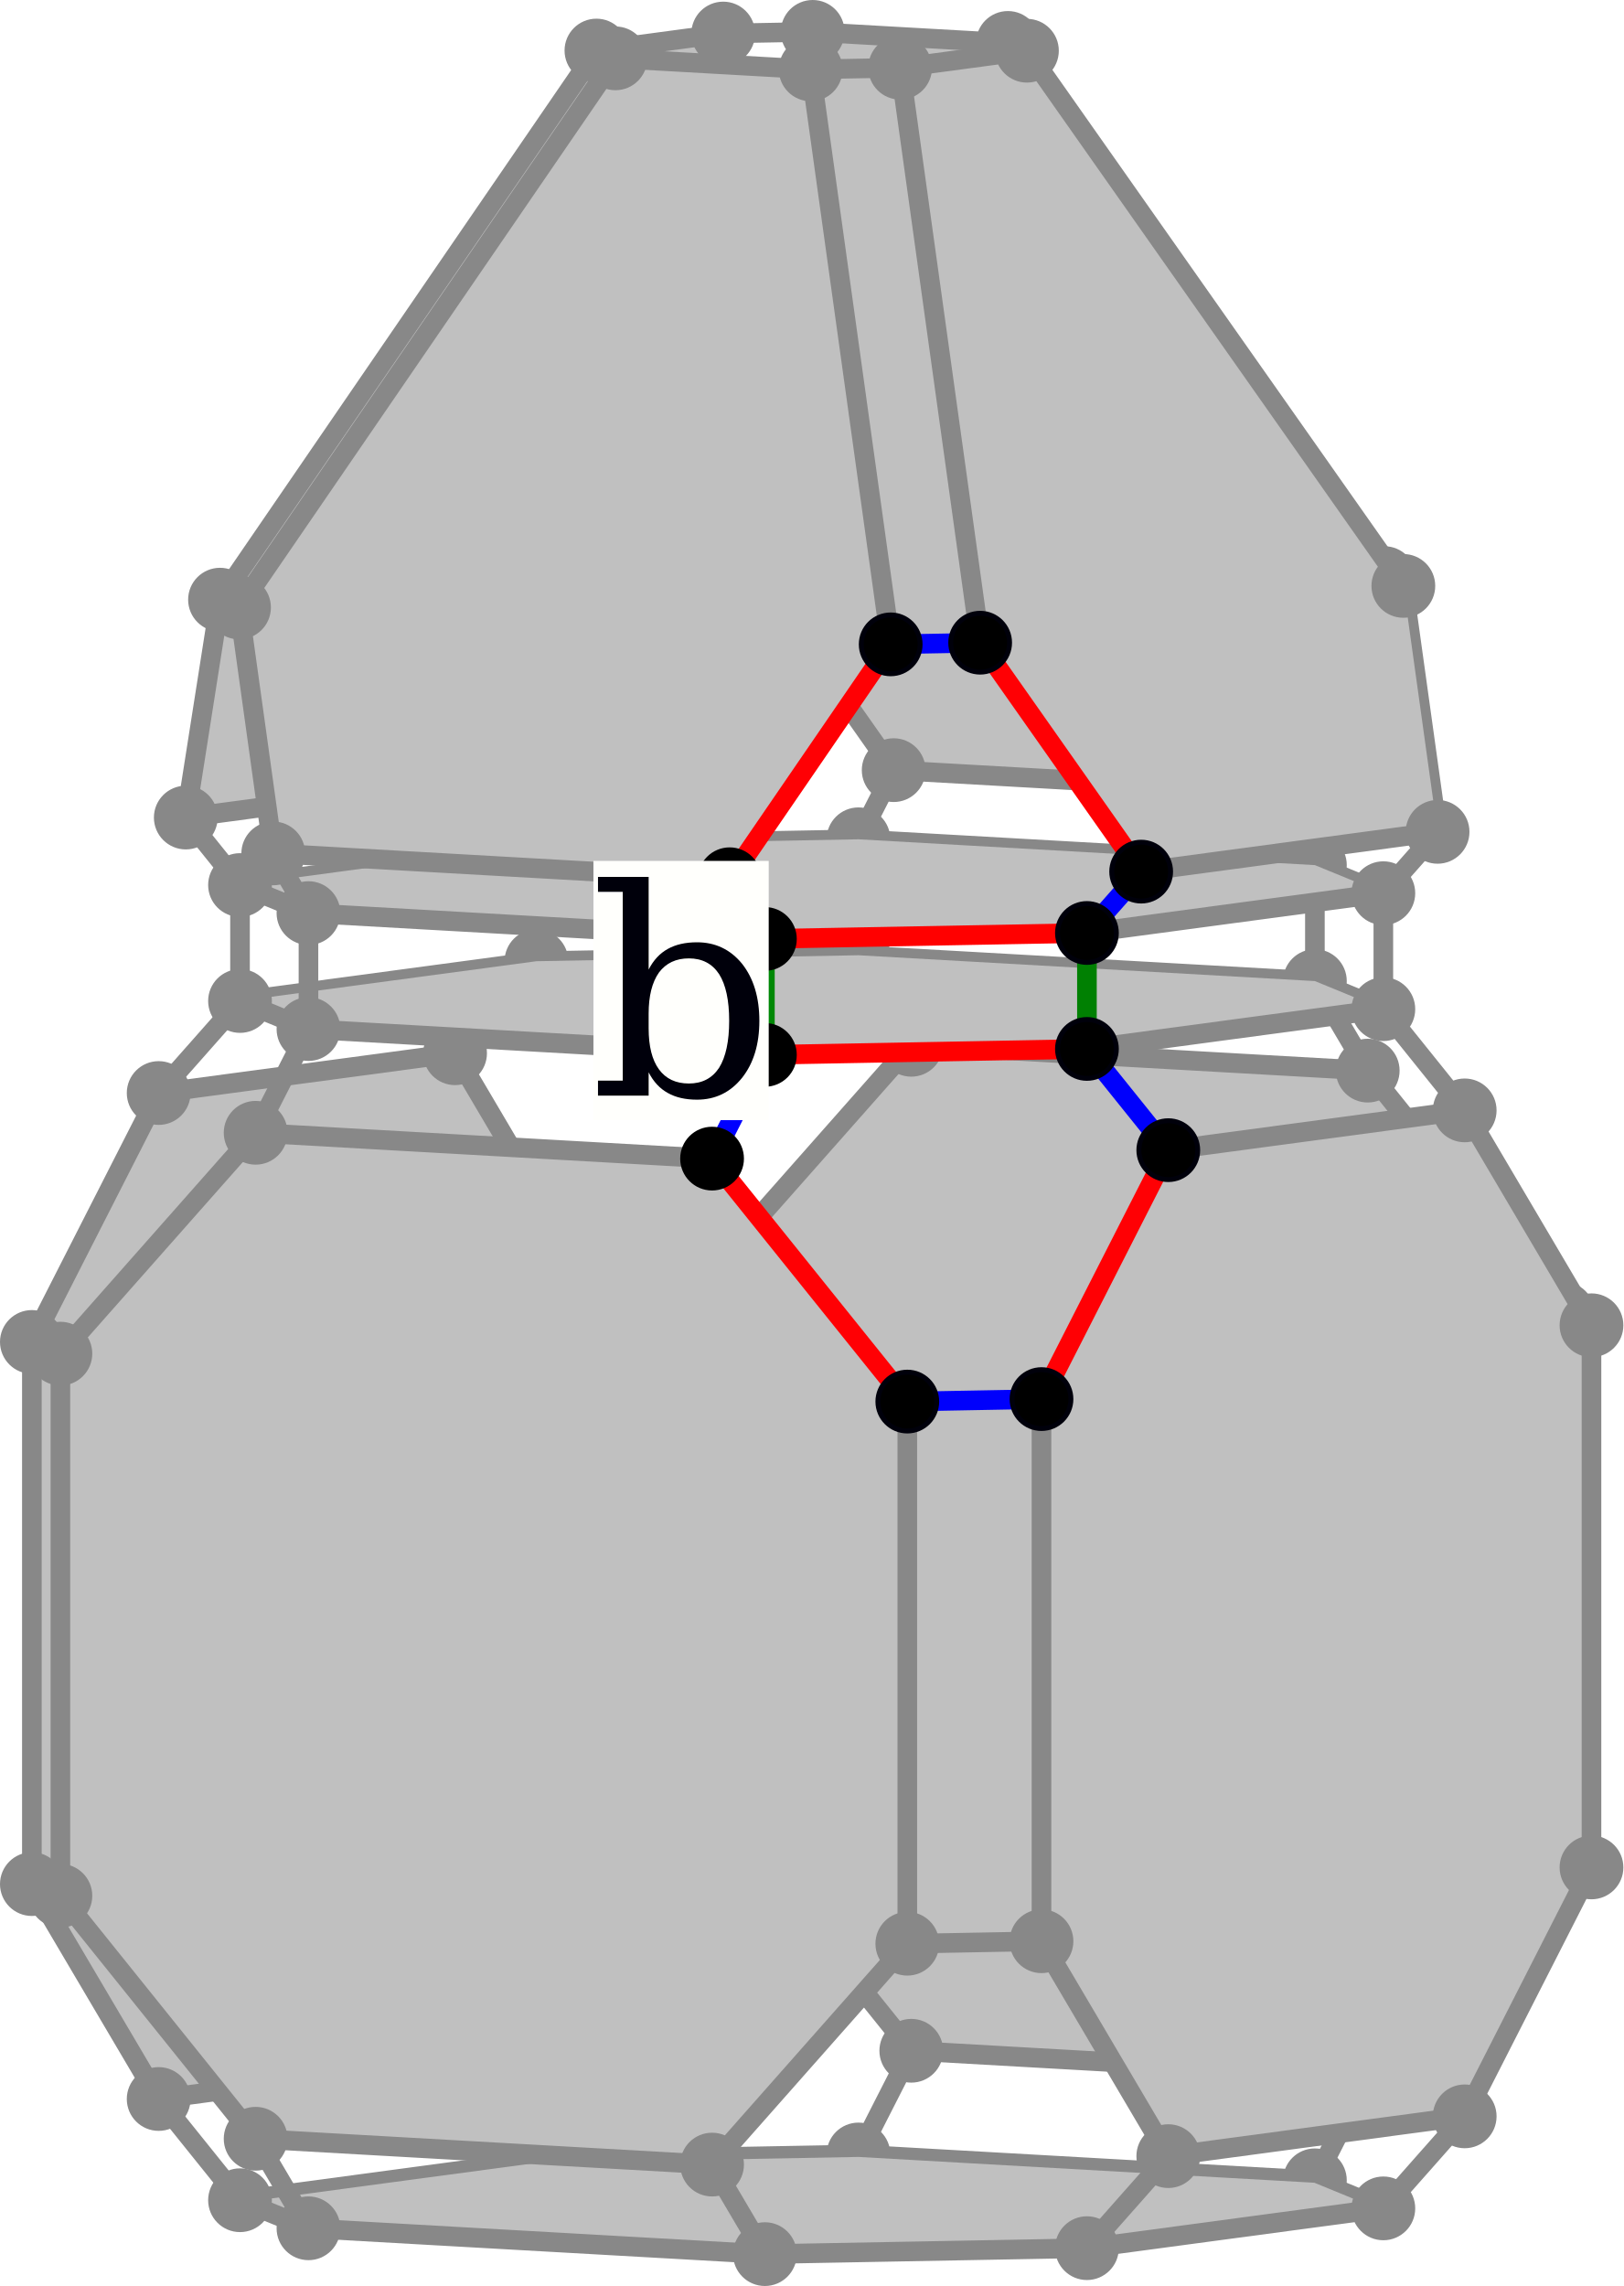
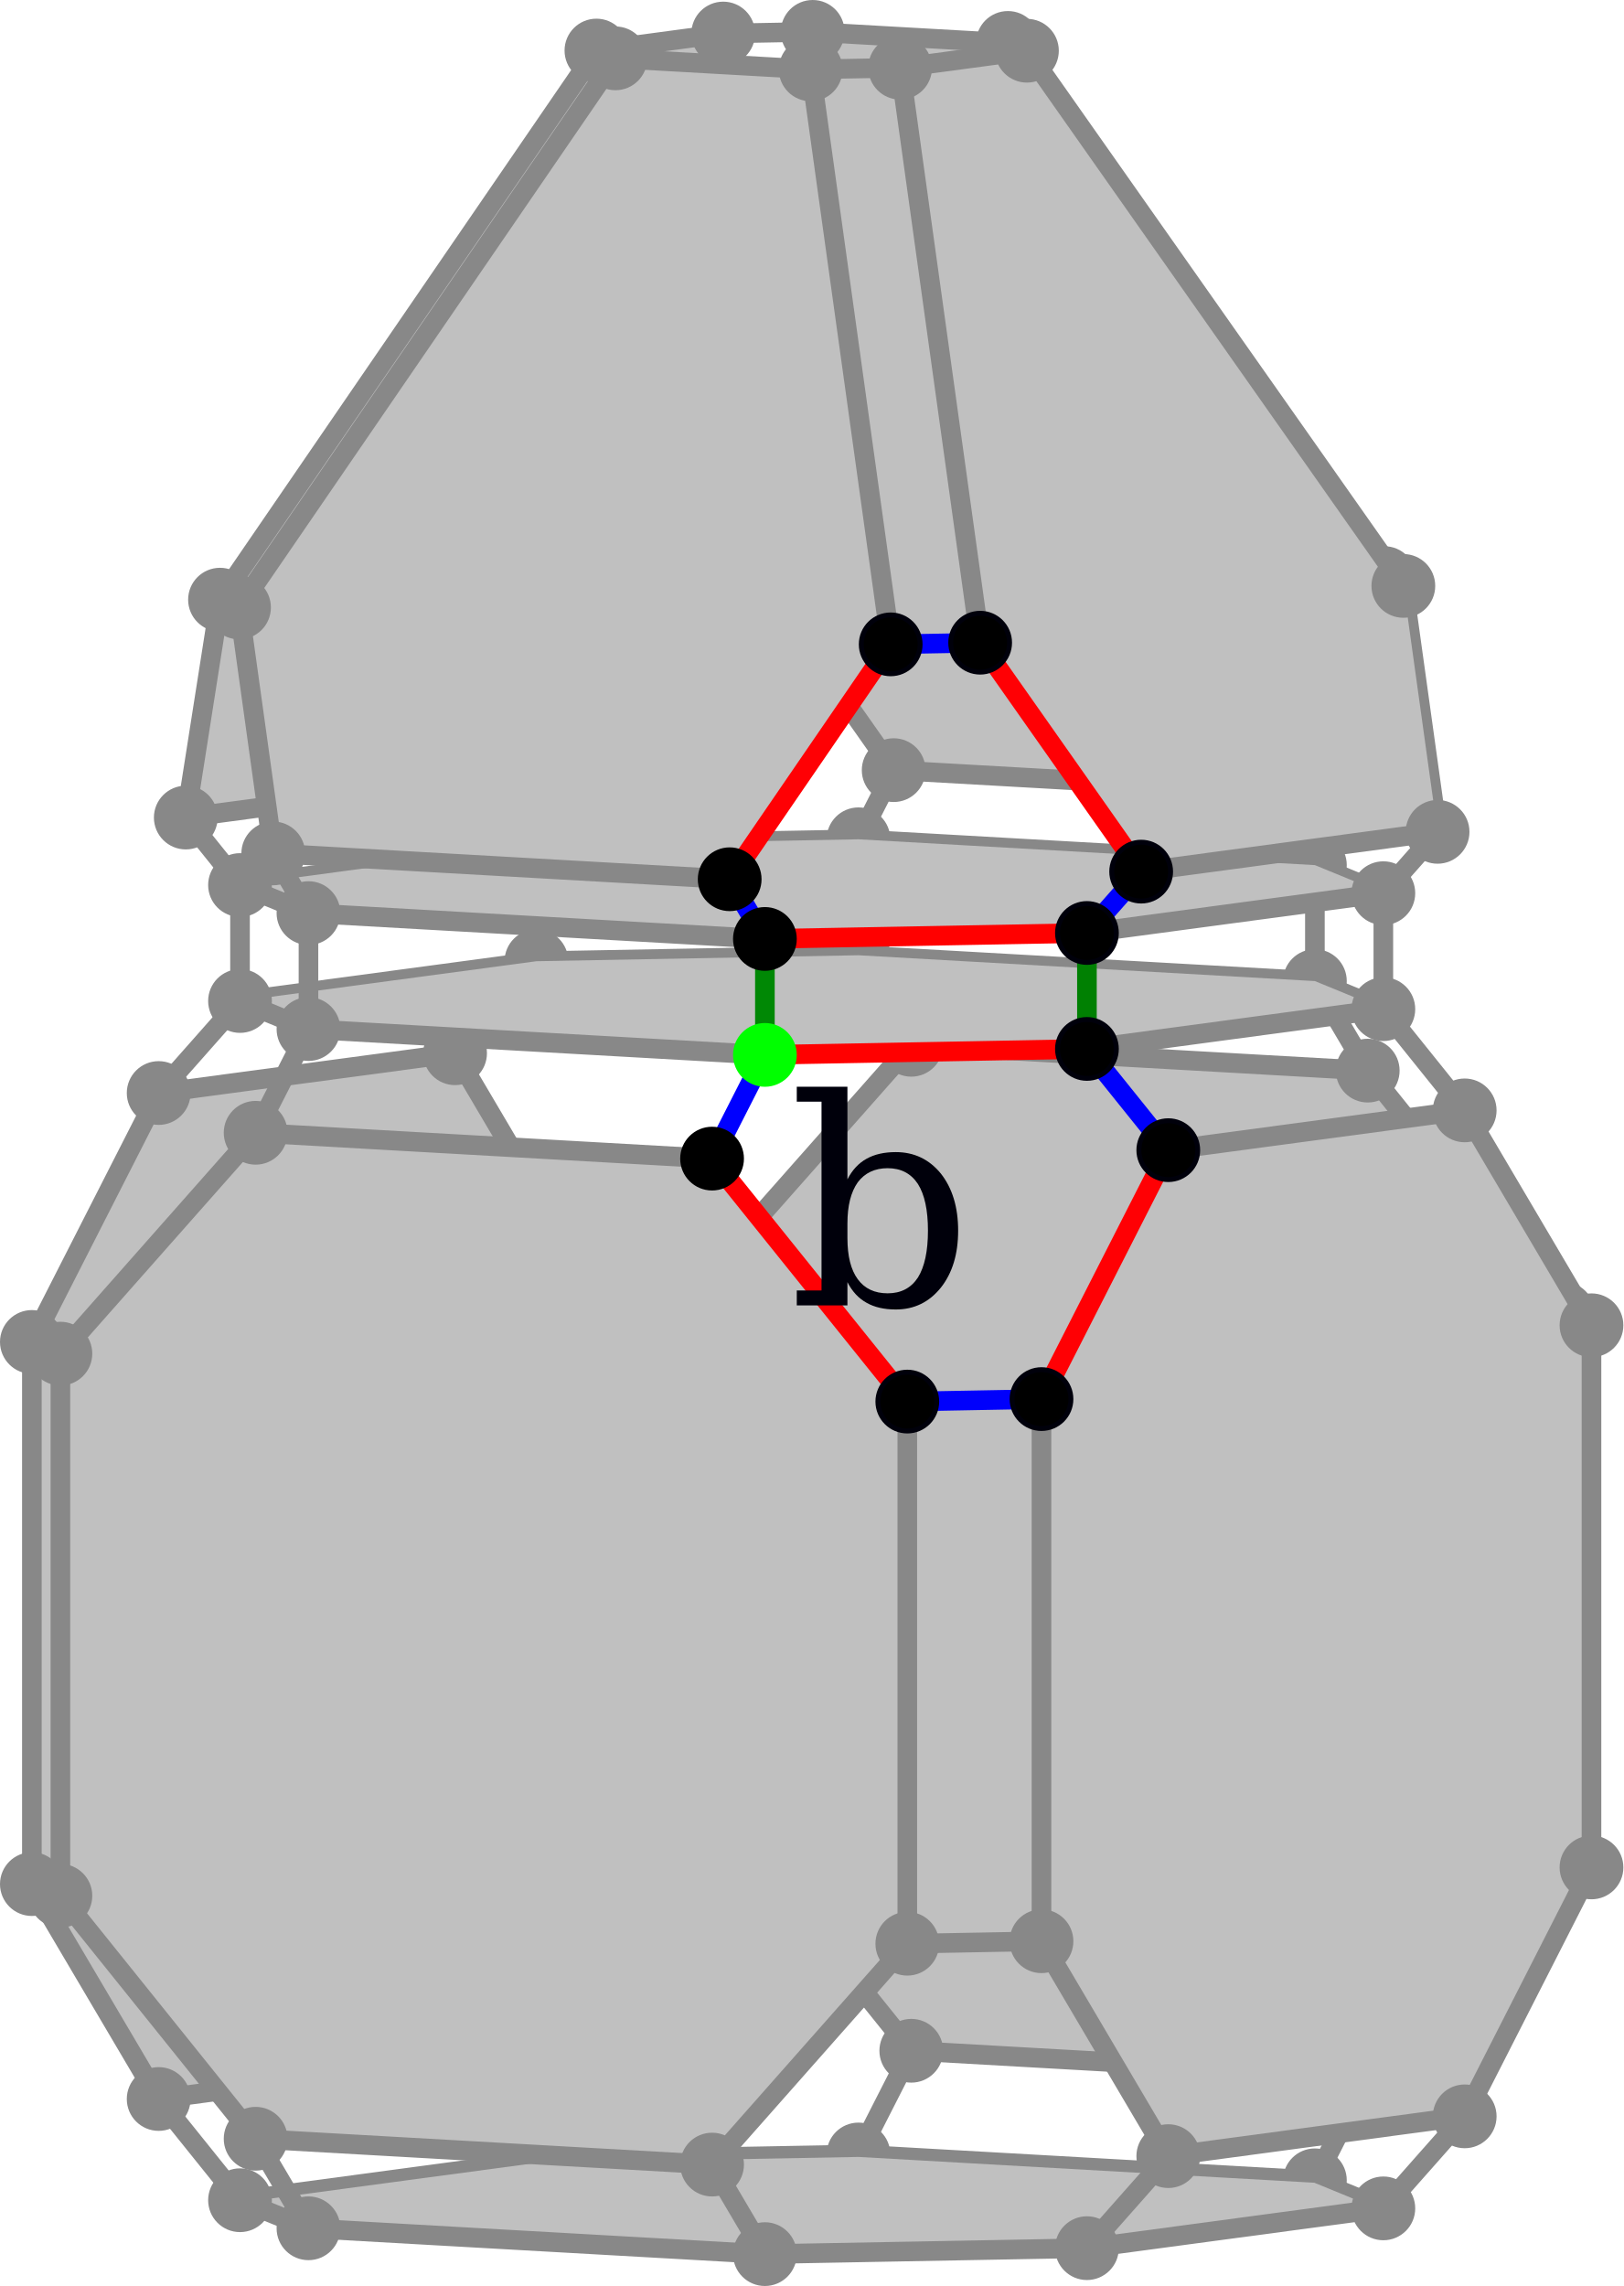
<svg xmlns="http://www.w3.org/2000/svg" width="331.037" height="466.17" version="1.1" id="svg8911">
  <defs id="defs8915" />
  <style id="style">
		.arc0 {
			fill:none;
			fill-rule:evenodd;
			stroke:black;
			stroke-width:4;
			stroke-linecap:round;
			stroke-linejoin:round;
			stroke-opacity:1;
		}
		.arc1 {
			fill:none;
			fill-rule:evenodd;
			stroke:red;
			stroke-width:4;
			stroke-linecap:round;
			stroke-linejoin:round;
			stroke-opacity:1;
		}
		.arc2 {
			fill:none;
			fill-rule:evenodd;
			stroke:blue;
			stroke-width:4;
			stroke-linecap:round;
			stroke-linejoin:round;
			stroke-opacity:1;
		}
		.arc3 {
			fill:none;
			fill-rule:evenodd;
			stroke:green;
			stroke-width:4;
			stroke-linecap:round;
			stroke-linejoin:round;
			stroke-opacity:1;
		}
		.topological-dart {
			fill:#000000;
			stroke:#000000;
			stroke-width:0;
			stroke-linecap:round;
			stroke-linejoin:round;
			stroke-dasharray:none;
			paint-order:markers fill stroke;
		}
	</style>
  <polygon points="678.813,278.647 771.888,283.915 811.702,333.461 811.702,444.018 771.888,489.057 678.813,483.789 638.999,434.243 638.999,323.686 " id="face_7_6_5_4_3_2_1_0" style="fill:#c0c0c0;stroke:none" opacity="1" transform="translate(-492.9815,-65.58991)" />
  <line class="arc1" id="link0_@1_1" x1="146.017" y1="368.653" x2="185.831" y2="418.199" style="stroke:#888888;stroke-opacity:1" />
  <line class="arc2" id="link0_@2_28" x1="146.017" y1="368.653" x2="118.655" y2="369.16" style="stroke:#888888;stroke-opacity:1" />
  <line class="arc0" id="link0_@0_7" x1="146.017" y1="368.653" x2="146.017" y2="258.096" style="stroke:#888888;stroke-opacity:1" />
  <circle id="dart0" cx="146.017" cy="368.653" r="6" stroke="#000000" fill="#000000" style="stroke:#888888;stroke-opacity:1" />
  <polygon points="585.781,280.371 525.337,288.483 499.481,339.245 499.481,449.802 525.337,493.624 585.781,485.512 611.636,434.75 611.636,324.193 " id="face_23_24_25_26_31_30_29_28" style="fill:#c0c0c0;stroke:none" opacity="1" transform="translate(-492.9815,-65.58991)" />
  <line class="arc1" id="link28_@1_29" x1="118.655" y1="369.16" x2="92.799" y2="419.922" style="stroke:#888888;stroke-opacity:1" />
  <line class="arc0" id="link28_@0_23" x1="118.655" y1="369.16" x2="118.655" y2="258.603" style="stroke:#888888;stroke-opacity:1" />
  <circle id="dart28" cx="118.655" cy="369.16" r="6" stroke="#000000" fill="#000000" style="stroke:#888888;stroke-opacity:1" />
  <line class="arc1" id="link7_@1_6" x1="146.017" y1="258.096" x2="185.831" y2="213.057" style="stroke:#888888;stroke-opacity:1" />
  <line class="arc2" id="link7_@2_23" x1="146.017" y1="258.096" x2="118.655" y2="258.603" style="stroke:#888888;stroke-opacity:1" />
  <circle id="dart7" cx="146.017" cy="258.096" r="6" stroke="#000000" fill="#000000" style="stroke:#888888;stroke-opacity:1" />
  <line class="arc1" id="link23_@1_24" x1="118.655" y1="258.603" x2="92.799" y2="214.781" style="stroke:#888888;stroke-opacity:1" />
  <circle id="dart23" cx="118.655" cy="258.603" r="6" stroke="#000000" fill="#000000" style="stroke:#888888;stroke-opacity:1" />
  <line class="arc2" id="link1_@2_33" x1="185.831" y1="418.199" x2="175.058" y2="439.35" style="stroke:#888888;stroke-opacity:1" />
  <line class="arc0" id="link1_@0_2" x1="185.831" y1="418.199" x2="278.907" y2="423.467" style="stroke:#888888;stroke-opacity:1" />
  <circle id="dart1" cx="185.831" cy="418.199" r="6" stroke="#000000" fill="#000000" style="stroke:#888888;stroke-opacity:1;fill:#888888;fill-opacity:1" />
  <line class="arc1" id="link33_@1_34" x1="175.058" y1="439.35" x2="109.389" y2="440.566" style="stroke:#888888;stroke-opacity:1" />
  <line class="arc0" id="link33_@0_38" x1="175.058" y1="439.35" x2="268.134" y2="444.618" style="stroke:#888888;stroke-opacity:1" />
  <circle id="dart33" cx="175.058" cy="439.35" r="6" stroke="#000000" fill="#000000" style="stroke:#888888;stroke-opacity:1;fill:#888888;fill-opacity:1" />
  <line class="arc2" id="link6_@2_18" x1="185.831" y1="213.057" x2="175.058" y2="194.798" style="stroke:#888888;stroke-opacity:1" />
  <line class="arc0" id="link6_@0_5" x1="185.831" y1="213.057" x2="278.907" y2="218.325" style="stroke:#888888;stroke-opacity:1" />
  <circle id="dart6" cx="185.831" cy="213.057" r="6" stroke="#000000" fill="#000000" style="stroke:#888888;stroke-opacity:1;fill:#888888;fill-opacity:1" />
  <line class="arc2" id="link29_@2_34" x1="92.799" y1="419.922" x2="109.389" y2="440.566" style="stroke:#888888;stroke-opacity:1" />
  <line class="arc0" id="link29_@0_30" x1="92.799" y1="419.922" x2="32.356" y2="428.035" style="stroke:#888888;stroke-opacity:1" />
  <circle id="dart29" cx="92.799" cy="419.922" r="6" stroke="#000000" fill="#000000" style="stroke:#888888;stroke-opacity:1" />
  <line class="arc0" id="link34_@0_35" x1="109.389" y1="440.566" x2="48.945" y2="448.679" style="stroke:#888888;stroke-opacity:1" />
  <circle id="dart34" cx="109.389" cy="440.566" r="6" stroke="#000000" fill="#000000" style="stroke:#888888;stroke-opacity:1" />
  <polygon points="775.277,183.479 698.517,74.343 658.703,72.09 642.387,175.957 675.222,222.641 768.297,227.909 " id="face_85_86_87_81_80_79" style="fill:#c0c0c0;stroke:none" opacity="1" transform="translate(-492.9815,-65.58991)" />
  <line class="arc1" id="link79_@1_80" x1="182.24" y1="157.051" x2="149.406" y2="110.367" style="stroke:#888888;stroke-opacity:1" />
  <line class="arc2" id="link79_@2_78" x1="182.24" y1="157.051" x2="175.058" y2="171.152" style="stroke:#888888;stroke-opacity:1" />
  <line class="arc0" id="link79_@0_85" x1="182.24" y1="157.051" x2="275.316" y2="162.319" style="stroke:#888888;stroke-opacity:1" />
  <circle id="dart79" cx="182.24" cy="157.051" r="6" stroke="#000000" fill="#000000" style="stroke:#888888;stroke-opacity:1;fill:#888888;fill-opacity:1" />
  <line class="arc1" id="link18_@1_19" x1="175.058" y1="194.798" x2="109.389" y2="196.015" style="stroke:#888888;stroke-opacity:1" />
  <line class="arc3" id="link18_@3_78" x1="175.058" y1="194.798" x2="175.058" y2="171.152" style="stroke:#888888;stroke-opacity:1" />
  <line class="arc0" id="link18_@0_13" x1="175.058" y1="194.798" x2="268.134" y2="200.066" style="stroke:#888888;stroke-opacity:1" />
  <circle id="dart18" cx="175.058" cy="194.798" r="6" stroke="#000000" fill="#000000" style="fill:#888888;fill-opacity:1;stroke:#888888;stroke-opacity:1" />
  <line class="arc2" id="link24_@2_19" x1="92.799" y1="214.781" x2="109.389" y2="196.015" style="stroke:#888888;stroke-opacity:1" />
  <line class="arc0" id="link24_@0_25" x1="92.799" y1="214.781" x2="32.356" y2="222.893" style="stroke:#888888;stroke-opacity:1" />
  <circle id="dart24" cx="92.799" cy="214.781" r="6" stroke="#000000" fill="#000000" style="stroke:#888888;stroke-opacity:1;fill:#888888;fill-opacity:1" />
  <line class="arc1" id="link78_@1_72" x1="175.058" y1="171.152" x2="109.389" y2="172.369" style="stroke:#888888;stroke-opacity:1" />
  <line class="arc0" id="link78_@0_84" x1="175.058" y1="171.152" x2="268.134" y2="176.42" style="stroke:#888888;stroke-opacity:1" />
  <circle id="dart78" cx="175.058" cy="171.152" r="6" stroke="#000000" fill="#000000" style="stroke:#888888;stroke-opacity:1;fill:#888888;fill-opacity:1" />
  <line class="arc2" id="link80_@2_74" x1="149.406" y1="110.367" x2="131.164" y2="110.705" style="stroke:#888888;stroke-opacity:1" />
  <line class="arc0" id="link80_@0_81" x1="149.406" y1="110.367" x2="165.721" y2="6.5" style="stroke:#888888;stroke-opacity:1" />
  <circle id="dart80" cx="149.406" cy="110.367" r="6" stroke="#000000" fill="#000000" style="stroke:#888888;stroke-opacity:1" />
  <polygon points="614.606,75.898 537.846,187.877 530.867,232.308 591.311,224.196 624.145,176.295 640.461,72.428 " id="face_75_69_68_67_73_74" style="fill:#c0c0c0;stroke:#888888;stroke-opacity:1" opacity="1" transform="translate(-492.9815,-65.58991)" />
  <line class="arc1" id="link74_@1_73" x1="131.164" y1="110.705" x2="98.329" y2="158.606" style="stroke:#888888;stroke-opacity:1" />
  <line class="arc0" id="link74_@0_75" x1="131.164" y1="110.705" x2="147.48" y2="6.838" style="stroke:#888888;stroke-opacity:1" />
  <circle id="dart74" cx="131.164" cy="110.705" r="6" stroke="#000000" fill="#000000" style="stroke:#888888;stroke-opacity:1" />
  <line class="arc2" id="link73_@2_72" x1="98.329" y1="158.606" x2="109.389" y2="172.369" style="stroke:#888888;stroke-opacity:1" />
  <line class="arc0" id="link73_@0_67" x1="98.329" y1="158.606" x2="37.885" y2="166.718" style="stroke:#888888;stroke-opacity:1" />
  <circle id="dart73" cx="98.329" cy="158.606" r="6" stroke="#000000" fill="#000000" style="stroke:#888888;stroke-opacity:1" />
  <line class="arc3" id="link19_@3_72" x1="109.389" y1="196.015" x2="109.389" y2="172.369" style="stroke:#888888;stroke-opacity:1" />
  <line class="arc0" id="link19_@0_20" x1="109.389" y1="196.015" x2="48.945" y2="204.127" style="stroke:#888888;stroke-opacity:1" />
  <circle id="dart19" cx="109.389" cy="196.015" r="6" stroke="#000000" fill="#000000" style="fill:#888888;fill-opacity:1;stroke:#888888;stroke-opacity:1" />
  <line class="arc0" id="link72_@0_66" x1="109.389" y1="172.369" x2="48.945" y2="180.481" style="stroke:#888888;stroke-opacity:1" />
  <circle id="dart72" cx="109.389" cy="172.369" r="6" stroke="#000000" fill="#000000" style="stroke:#888888;stroke-opacity:1" />
  <line class="arc1" id="link2_@1_3" x1="278.907" y1="423.467" x2="318.721" y2="378.428" style="stroke:#888888;stroke-opacity:1" />
  <line class="arc2" id="link2_@2_38" x1="278.907" y1="423.467" x2="268.134" y2="444.618" style="stroke:#888888;stroke-opacity:1" />
  <circle id="dart2" cx="278.907" cy="423.467" r="6" stroke="#000000" fill="#000000" style="stroke:#888888;stroke-opacity:1" />
  <line class="arc1" id="link38_@1_39" x1="268.134" y1="444.618" x2="282.092" y2="450.341" style="stroke:#888888;stroke-opacity:1" />
  <circle id="dart38" cx="268.134" cy="444.618" r="6" stroke="#000000" fill="#000000" style="stroke:#888888;stroke-opacity:1;fill:#888888;fill-opacity:1" />
  <polygon points="775.074,515.931 714.63,524.043 648.96,525.26 555.885,519.992 541.926,514.268 602.37,506.156 668.04,504.94 761.115,510.208 " id="face_38_39_40_41_36_35_34_33" style="fill:#c0c0c0;stroke:#888888;stroke-opacity:1" opacity="1" transform="translate(-492.9815,-65.58991)" />
  <line class="arc1" id="link5_@1_4" x1="278.907" y1="218.325" x2="318.721" y2="267.871" style="stroke:#888888;stroke-opacity:1" />
  <line class="arc2" id="link5_@2_13" x1="278.907" y1="218.325" x2="268.134" y2="200.066" style="stroke:#888888;stroke-opacity:1" />
  <circle id="dart5" cx="278.907" cy="218.325" r="6" stroke="#000000" fill="#000000" style="stroke:#888888;stroke-opacity:1;fill:#888888;fill-opacity:1" />
  <line class="arc1" id="link85_@1_86" x1="275.316" y1="162.319" x2="282.295" y2="117.889" style="stroke:#888888;stroke-opacity:1" />
  <line class="arc2" id="link85_@2_84" x1="275.316" y1="162.319" x2="268.134" y2="176.42" style="stroke:#888888;stroke-opacity:1" />
  <circle id="dart85" cx="275.316" cy="162.319" r="6" stroke="#000000" fill="#000000" style="stroke:#888888;stroke-opacity:1" />
  <line class="arc2" id="link3_@2_43" x1="318.721" y1="378.428" x2="324.537" y2="380.813" style="stroke:#888888;stroke-opacity:1" />
  <line class="arc0" id="link3_@0_4" x1="318.721" y1="378.428" x2="318.721" y2="267.871" style="stroke:#888888;stroke-opacity:1" />
  <circle id="dart3" cx="318.721" cy="378.428" r="6" stroke="#000000" fill="#000000" style="stroke:#888888;stroke-opacity:1" />
  <line class="arc1" id="link13_@1_14" x1="268.134" y1="200.066" x2="282.092" y2="205.79" style="stroke:#888888;stroke-opacity:1" />
  <line class="arc3" id="link13_@3_84" x1="268.134" y1="200.066" x2="268.134" y2="176.42" style="stroke:#888888;stroke-opacity:1" />
  <circle id="dart13" cx="268.134" cy="200.066" r="6" stroke="#000000" fill="#000000" style="fill:#888888;fill-opacity:1;stroke:#888888;stroke-opacity:1" />
  <line class="arc1" id="link84_@1_90" x1="268.134" y1="176.42" x2="282.092" y2="182.144" style="stroke:#888888;stroke-opacity:1" />
  <polygon points="775.074,271.38 714.63,279.492 648.96,280.708 555.885,275.44 541.926,269.717 602.37,261.605 668.04,260.388 761.115,265.656 " id="face_13_14_15_16_21_20_19_18" style="fill:#c0c0c0;stroke:none" opacity="1" transform="translate(-492.9815,-65.58991)" />
  <circle id="dart84" cx="268.134" cy="176.42" r="6" stroke="#000000" fill="#000000" style="stroke:#888888;stroke-opacity:1;fill:#888888;fill-opacity:1" />
  <line class="arc2" id="link4_@2_8" x1="318.721" y1="267.871" x2="324.537" y2="270.256" style="stroke:#888888;stroke-opacity:1" />
  <circle id="dart4" cx="318.721" cy="267.871" r="6" stroke="#000000" fill="#000000" style="stroke:#888888;stroke-opacity:1" />
  <line class="arc1" id="link30_@1_31" x1="32.356" y1="428.035" x2="6.5" y2="384.212" style="stroke:#888888;stroke-opacity:1" />
  <line class="arc2" id="link30_@2_35" x1="32.356" y1="428.035" x2="48.945" y2="448.679" style="stroke:#888888;stroke-opacity:1" />
  <circle id="dart30" cx="32.356" cy="428.035" r="6" stroke="#000000" fill="#000000" style="stroke:#888888;stroke-opacity:1;fill:#888888;fill-opacity:1" />
  <polygon points="791.663,292.023 731.219,300.135 705.363,350.898 705.363,461.455 731.219,505.277 791.663,497.165 817.518,446.403 817.518,335.846 " id="face_8_9_10_11_46_45_44_43" style="fill:#c0c0c0;stroke:none" opacity="1" transform="translate(-492.9815,-65.58991)" />
  <line class="arc1" id="link43_@1_44" x1="324.537" y1="380.813" x2="298.681" y2="431.575" style="stroke:#888888;stroke-opacity:1" />
  <line class="arc0" id="link43_@0_8" x1="324.537" y1="380.813" x2="324.537" y2="270.256" style="stroke:#888888;stroke-opacity:1" />
  <circle id="dart43" cx="324.537" cy="380.813" r="6" stroke="#000000" fill="#000000" style="stroke:#888888;stroke-opacity:1;fill:#888888;fill-opacity:1" />
  <line class="arc1" id="link35_@1_36" x1="48.945" y1="448.679" x2="62.903" y2="454.402" style="stroke:#888888;stroke-opacity:1" />
  <circle id="dart35" cx="48.945" cy="448.679" r="6" stroke="#000000" fill="#000000" style="stroke:#888888;stroke-opacity:1;fill:#888888;fill-opacity:1" />
  <line class="arc1" id="link81_@1_87" x1="165.721" y1="6.5" x2="205.535" y2="8.753" style="stroke:#888888;stroke-opacity:1" />
  <line class="arc2" id="link81_@2_75" x1="165.721" y1="6.5" x2="147.48" y2="6.838" style="stroke:#888888;stroke-opacity:1" />
  <circle id="dart81" cx="165.721" cy="6.5" r="6" stroke="#000000" fill="#000000" style="stroke:#888888;stroke-opacity:1;fill:#888888;fill-opacity:1" />
  <line class="arc2" id="link86_@2_92" x1="282.295" y1="117.889" x2="286.172" y2="119.479" style="stroke:#888888;stroke-opacity:1" />
  <circle id="dart87" cx="205.535" cy="8.753" r="6" stroke="#000000" fill="#000000" style="stroke:#888888;stroke-opacity:1;fill:#888888;fill-opacity:1" />
  <line class="arc0" id="link86_@0_87" x1="282.295" y1="117.889" x2="205.535" y2="8.753" style="stroke:#888888;stroke-opacity:1" />
  <circle id="dart86" cx="282.295" cy="117.889" r="6" stroke="#000000" fill="#000000" style="stroke:#888888;stroke-opacity:1;fill:#888888;fill-opacity:1" />
  <line class="arc1" id="link8_@1_9" x1="324.537" y1="270.256" x2="298.681" y2="226.434" style="stroke:#888888;stroke-opacity:1" />
  <circle id="dart8" cx="324.537" cy="270.256" r="6" stroke="#000000" fill="#000000" style="stroke:#888888;stroke-opacity:1;fill:#888888;fill-opacity:1" />
  <line class="arc1" id="link75_@1_69" x1="147.48" y1="6.838" x2="121.624" y2="10.308" style="stroke:#888888;stroke-opacity:1" />
  <circle id="dart75" cx="147.48" cy="6.838" r="6" stroke="#000000" fill="#000000" style="stroke:#888888;stroke-opacity:1;fill:#888888;fill-opacity:1" />
  <line class="arc1" id="link25_@1_26" x1="32.356" y1="222.893" x2="6.5" y2="273.655" style="stroke:#888888;stroke-opacity:1" />
  <line class="arc2" id="link25_@2_20" x1="32.356" y1="222.893" x2="48.945" y2="204.127" style="stroke:#888888;stroke-opacity:1" />
  <circle id="dart25" cx="32.356" cy="222.893" r="6" stroke="#000000" fill="#000000" style="stroke:#888888;stroke-opacity:1;fill:#888888;fill-opacity:1" />
  <line class="arc1" id="link67_@1_68" x1="37.885" y1="166.718" x2="44.865" y2="122.287" style="stroke:#888888;stroke-opacity:1" />
  <line class="arc2" id="link67_@2_66" x1="37.885" y1="166.718" x2="48.945" y2="180.481" style="stroke:#888888;stroke-opacity:1" />
  <circle id="dart67" cx="37.885" cy="166.718" r="6" stroke="#000000" fill="#000000" style="stroke:#888888;stroke-opacity:1;fill:#888888;fill-opacity:1" />
  <line class="arc2" id="link39_@2_44" x1="282.092" y1="450.341" x2="298.681" y2="431.575" style="stroke:#888888;stroke-opacity:1" />
  <line class="arc0" id="link39_@0_40" x1="282.092" y1="450.341" x2="221.648" y2="458.453" style="stroke:#888888;stroke-opacity:1" />
  <circle id="dart39" cx="282.092" cy="450.341" r="6" stroke="#000000" fill="#000000" style="stroke:#888888;stroke-opacity:1;fill:#888888;fill-opacity:1" />
  <line class="arc1" id="link20_@1_21" x1="48.945" y1="204.127" x2="62.903" y2="209.85" style="stroke:#888888;stroke-opacity:1" />
  <line class="arc3" id="link20_@3_66" x1="48.945" y1="204.127" x2="48.945" y2="180.481" style="stroke:#888888;stroke-opacity:1" />
  <circle id="dart20" cx="48.945" cy="204.127" r="6" stroke="#000000" fill="#000000" style="fill:#888888;fill-opacity:1;stroke:#888888;stroke-opacity:1" />
  <polygon points="775.074,247.733 714.63,255.846 648.96,257.062 555.885,251.794 541.926,246.071 602.37,237.958 668.04,236.742 761.115,242.01 " id="face_84_90_48_54_60_66_72_78" style="fill:#c0c0c0;stroke:none" opacity="1" transform="translate(-492.9815,-65.58991)" />
  <line class="arc1" id="link92_@1_91" x1="286.172" y1="119.479" x2="293.152" y2="169.633" style="stroke:#888888;stroke-opacity:1" />
  <polygon points="676.539,79.403 692.854,196.651 725.689,243.335 786.133,235.223 779.154,185.069 702.394,75.933 " id="face_93_51_50_49_91_92" style="fill:#c0c0c0;stroke:none" opacity="1" transform="translate(-492.9815,-65.58991)" />
  <line class="arc0" id="link92_@0_93" x1="286.172" y1="119.479" x2="209.413" y2="10.343" style="stroke:#888888;stroke-opacity:1" />
  <circle id="dart92" cx="286.172" cy="119.479" r="6" stroke="#000000" fill="#000000" style="stroke:#888888;stroke-opacity:1;fill:#888888;fill-opacity:1" />
  <line class="arc1" id="link66_@1_60" x1="48.945" y1="180.481" x2="62.903" y2="186.204" style="stroke:#888888;stroke-opacity:1" />
  <circle id="dart66" cx="48.945" cy="180.481" r="6" stroke="#000000" fill="#000000" style="stroke:#888888;stroke-opacity:1;fill:#888888;fill-opacity:1" />
  <line class="arc2" id="link87_@2_93" x1="205.535" y1="8.753" x2="209.413" y2="10.343" style="stroke:#888888;stroke-opacity:1" />
  <line class="arc0" id="link44_@0_45" x1="298.681" y1="431.575" x2="238.237" y2="439.687" style="stroke:#888888;stroke-opacity:1" />
  <circle id="dart44" cx="298.681" cy="431.575" r="6" stroke="#000000" fill="#000000" style="stroke:#888888;stroke-opacity:1;fill:#888888;fill-opacity:1" />
  <line class="arc2" id="link31_@2_32" x1="6.5" y1="384.212" x2="12.316" y2="386.597" style="stroke:#888888;stroke-opacity:1" />
  <line class="arc0" id="link31_@0_26" x1="6.5" y1="384.212" x2="6.5" y2="273.655" style="stroke:#888888;stroke-opacity:1" />
  <circle id="dart31" cx="6.5" cy="384.212" r="6" stroke="#000000" fill="#000000" style="stroke:#888888;stroke-opacity:1;fill:#888888;fill-opacity:1" />
  <line class="arc2" id="link14_@2_9" x1="282.092" y1="205.79" x2="298.681" y2="226.434" style="stroke:#888888;stroke-opacity:1" />
  <line class="arc3" id="link14_@3_90" x1="282.092" y1="205.79" x2="282.092" y2="182.144" style="stroke:#888888;stroke-opacity:1" />
  <line class="arc0" id="link14_@0_15" x1="282.092" y1="205.79" x2="221.648" y2="213.902" style="stroke:#888888;stroke-opacity:1" />
  <circle id="dart14" cx="282.092" cy="205.79" r="6" stroke="#000000" fill="#000000" style="fill:#888888;fill-opacity:1;stroke:#888888;stroke-opacity:1" />
  <line class="arc2" id="link90_@2_91" x1="282.092" y1="182.144" x2="293.152" y2="169.633" style="stroke:#888888;stroke-opacity:1" />
  <line class="arc0" id="link90_@0_48" x1="282.092" y1="182.144" x2="221.648" y2="190.256" style="stroke:#888888;stroke-opacity:1" />
  <circle id="dart90" cx="282.092" cy="182.144" r="6" stroke="#000000" fill="#000000" style="stroke:#888888;stroke-opacity:1;fill:#888888;fill-opacity:1" />
  <line class="arc2" id="link26_@2_27" x1="6.5" y1="273.655" x2="12.316" y2="276.04" style="stroke:#888888;stroke-opacity:1" />
  <circle id="dart26" cx="6.5" cy="273.655" r="6" stroke="#000000" fill="#000000" style="stroke:#888888;stroke-opacity:1;fill:#888888;fill-opacity:1" />
  <line class="arc2" id="link69_@2_63" x1="121.624" y1="10.308" x2="125.502" y2="11.898" style="stroke:#888888;stroke-opacity:1" />
  <line class="arc0" id="link69_@0_68" x1="121.624" y1="10.308" x2="44.865" y2="122.287" style="stroke:#888888;stroke-opacity:1" />
  <circle id="dart69" cx="121.624" cy="10.308" r="6" stroke="#000000" fill="#000000" style="stroke:#888888;stroke-opacity:1;fill:#888888;fill-opacity:1" />
  <line class="arc1" id="link93_@1_51" x1="209.413" y1="10.343" x2="183.557" y2="13.813" style="stroke:#888888;stroke-opacity:1" />
  <circle id="dart93" cx="209.413" cy="10.343" r="6" stroke="#000000" fill="#000000" style="stroke:#888888;stroke-opacity:1;fill:#888888;fill-opacity:1" />
  <line class="arc0" id="link9_@0_10" x1="298.681" y1="226.434" x2="238.237" y2="234.546" style="stroke:#888888;stroke-opacity:1" />
  <circle id="dart9" cx="298.681" cy="226.434" r="6" stroke="#000000" fill="#000000" style="stroke:#888888;stroke-opacity:1;fill:#888888;fill-opacity:1" />
  <line class="arc0" id="link91_@0_49" x1="293.152" y1="169.633" x2="232.708" y2="177.745" style="stroke:#888888;stroke-opacity:1" />
  <circle id="dart91" cx="293.152" cy="169.633" r="6" stroke="#000000" fill="#000000" style="stroke:#888888;stroke-opacity:1;fill:#888888;fill-opacity:1" />
  <line class="arc2" id="link68_@2_62" x1="44.865" y1="122.287" x2="48.742" y2="123.877" style="stroke:#888888;stroke-opacity:1" />
  <circle id="dart68" cx="44.865" cy="122.287" r="6" stroke="#000000" fill="#000000" style="stroke:#888888;stroke-opacity:1;fill:#888888;fill-opacity:1" />
  <polygon points="545.112,296.591 638.187,301.859 678.001,351.405 678.001,461.962 638.187,507.001 545.112,501.733 505.298,452.187 505.298,341.63 " id="face_27_22_17_12_47_42_37_32" style="fill:#c0c0c0;stroke:none" opacity="1" transform="translate(-492.9815,-65.58991)" />
  <line class="arc1" id="link32_@1_37" x1="12.316" y1="386.597" x2="52.13" y2="436.143" style="stroke:#888888;stroke-opacity:1" />
  <line class="arc0" id="link32_@0_27" x1="12.316" y1="386.597" x2="12.316" y2="276.04" style="stroke:#888888;stroke-opacity:1" />
  <circle id="dart32" cx="12.316" cy="386.597" r="6" stroke="#000000" fill="#000000" style="stroke:#888888;stroke-opacity:1;fill:#888888;fill-opacity:1" />
  <line class="arc2" id="link36_@2_37" x1="62.903" y1="454.402" x2="52.13" y2="436.143" style="stroke:#888888;stroke-opacity:1" />
  <line class="arc0" id="link36_@0_41" x1="62.903" y1="454.402" x2="155.979" y2="459.67" style="stroke:#888888;stroke-opacity:1" />
  <circle id="dart36" cx="62.903" cy="454.402" r="6" stroke="#000000" fill="#000000" style="stroke:#888888;stroke-opacity:1;fill:#888888;fill-opacity:1" />
  <polygon points="548.703,239.621 641.778,244.889 674.613,196.989 658.297,79.741 618.483,77.488 541.723,189.467 " id="face_62_61_55_56_57_63" style="fill:#c0c0c0;stroke:none" opacity="1" transform="translate(-492.9815,-65.58991)" />
  <line class="arc1" id="link63_@1_57" x1="125.502" y1="11.898" x2="165.316" y2="14.151" style="stroke:#888888;stroke-opacity:1" />
  <line class="arc0" id="link63_@0_62" x1="125.502" y1="11.898" x2="48.742" y2="123.877" style="stroke:#888888;stroke-opacity:1" />
  <circle id="dart63" cx="125.502" cy="11.898" r="6" stroke="#000000" fill="#000000" style="stroke:#888888;stroke-opacity:1;fill:#888888;fill-opacity:1" />
  <line class="arc1" id="link27_@1_22" x1="12.316" y1="276.04" x2="52.13" y2="231.001" style="stroke:#888888;stroke-opacity:1" />
  <circle id="dart27" cx="12.316" cy="276.04" r="6" stroke="#000000" fill="#000000" style="stroke:#888888;stroke-opacity:1;fill:#888888;fill-opacity:1" />
  <line class="arc1" id="link62_@1_61" x1="48.742" y1="123.877" x2="55.721" y2="174.031" style="stroke:#888888;stroke-opacity:1" />
  <circle id="dart62" cx="48.742" cy="123.877" r="6" stroke="#000000" fill="#000000" style="stroke:#888888;stroke-opacity:1;fill:#888888;fill-opacity:1" />
  <line class="arc0" id="link37_@0_42" x1="52.13" y1="436.143" x2="145.206" y2="441.411" style="stroke:#888888;stroke-opacity:1" />
  <circle id="dart37" cx="52.13" cy="436.143" r="6" stroke="#000000" fill="#000000" style="stroke:#888888;stroke-opacity:1;fill:#888888;fill-opacity:1" />
  <line class="arc2" id="link21_@2_22" x1="62.903" y1="209.85" x2="52.13" y2="231.001" style="stroke:#888888;stroke-opacity:1" />
  <line class="arc3" id="link21_@3_60" x1="62.903" y1="209.85" x2="62.903" y2="186.204" style="stroke:#888888;stroke-opacity:1" />
  <line class="arc0" id="link21_@0_16" x1="62.903" y1="209.85" x2="155.979" y2="215.118" style="stroke:#888888;stroke-opacity:1" />
  <circle id="dart21" cx="62.903" cy="209.85" r="6" stroke="#000000" fill="#000000" style="stroke:#888888;stroke-opacity:1;fill:#888888;fill-opacity:1" />
  <line class="arc2" id="link51_@2_57" x1="183.557" y1="13.813" x2="165.316" y2="14.151" style="stroke:#888888;stroke-opacity:1" />
  <line class="arc0" id="link51_@0_50" x1="183.557" y1="13.813" x2="199.873" y2="131.061" style="stroke:#888888;stroke-opacity:1" />
  <circle id="dart51" cx="183.557" cy="13.813" r="6" stroke="#000000" fill="#000000" style="stroke:#888888;stroke-opacity:1;fill:#888888;fill-opacity:1" />
  <line class="arc2" id="link60_@2_61" x1="62.903" y1="186.204" x2="55.721" y2="174.031" style="stroke:#888888;stroke-opacity:1" />
  <line class="arc0" id="link60_@0_54" x1="62.903" y1="186.204" x2="155.979" y2="191.472" style="stroke:#888888;stroke-opacity:1" />
  <circle id="dart60" cx="62.903" cy="186.204" r="6" stroke="#000000" fill="#000000" style="stroke:#888888;stroke-opacity:1;fill:#888888;fill-opacity:1" />
  <line class="arc0" id="link57_@0_56" x1="165.316" y1="14.151" x2="181.631" y2="131.399" style="stroke:#888888;stroke-opacity:1" />
  <circle id="dart57" cx="165.316" cy="14.151" r="6" stroke="#000000" fill="#000000" style="stroke:#888888;stroke-opacity:1;fill:#888888;fill-opacity:1" />
  <line class="arc0" id="link61_@0_55" x1="55.721" y1="174.031" x2="148.797" y2="179.299" style="stroke:#888888;stroke-opacity:1" />
  <circle id="dart61" cx="55.721" cy="174.031" r="6" stroke="#000000" fill="#000000" style="stroke:#888888;stroke-opacity:1;fill:#888888;fill-opacity:1" />
  <line class="arc0" id="link22_@0_17" x1="52.13" y1="231.001" x2="145.206" y2="236.269" style="stroke:#888888;stroke-opacity:1" />
  <circle id="dart22" cx="52.13" cy="231.001" r="6" stroke="#000000" fill="#000000" style="stroke:#888888;stroke-opacity:1;fill:#888888;fill-opacity:1" />
  <line class="arc1" id="link40_@1_41" x1="221.648" y1="458.453" x2="155.979" y2="459.67" style="stroke:#888888;stroke-opacity:1" />
  <line class="arc2" id="link40_@2_45" x1="221.648" y1="458.453" x2="238.237" y2="439.687" style="stroke:#888888;stroke-opacity:1" />
  <circle id="dart40" cx="221.648" cy="458.453" r="6" stroke="#000000" fill="#000000" style="stroke:#888888;stroke-opacity:1;fill:#888888;fill-opacity:1" />
  <line class="arc1" id="link45_@1_46" x1="238.237" y1="439.687" x2="212.382" y2="395.865" style="stroke:#888888;stroke-opacity:1" />
  <circle id="dart45" cx="238.237" cy="439.687" r="6" stroke="#000000" fill="#000000" style="stroke:#888888;stroke-opacity:1;fill:#888888;fill-opacity:1" />
  <line class="arc2" id="link41_@2_42" x1="155.979" y1="459.67" x2="145.206" y2="441.411" style="stroke:#888888;stroke-opacity:1" />
  <circle id="dart41" cx="155.979" cy="459.67" r="6" stroke="#000000" fill="#000000" style="stroke:#888888;stroke-opacity:1;fill:#888888;fill-opacity:1" />
  <line class="arc1" id="link15_@1_16" x1="221.648" y1="213.902" x2="155.979" y2="215.118" style="stroke:#ff0000;stroke-opacity:1" />
  <line class="arc2" id="link15_@2_10" x1="221.648" y1="213.902" x2="238.237" y2="234.546" style="stroke:#0000fc;stroke-opacity:1" />
  <line class="arc3" id="link15_@3_48" x1="221.648" y1="213.902" x2="221.648" y2="190.256" style="stroke:#008002;stroke-opacity:1" />
  <circle id="dart15" cx="221.648" cy="213.902" r="6" stroke="#000000" fill="#000000" style="fill:#000000;fill-opacity:1;stroke:#00000b;stroke-opacity:1" />
  <line class="arc1" id="link48_@1_54" x1="221.648" y1="190.256" x2="155.979" y2="191.472" style="stroke:#ff0000;stroke-opacity:1" />
  <line class="arc2" id="link48_@2_49" x1="221.648" y1="190.256" x2="232.708" y2="177.745" style="stroke:#0000fc;stroke-opacity:1" />
  <circle id="dart48" cx="221.648" cy="190.256" r="6" stroke="#000000" fill="#000000" style="stroke:#00000b;stroke-opacity:1;fill:#000000;fill-opacity:1" />
  <line class="arc1" id="link10_@1_11" x1="238.237" y1="234.546" x2="212.382" y2="285.308" style="stroke:#ff0004;stroke-opacity:1" />
  <circle id="dart10" cx="238.237" cy="234.546" r="6" stroke="#000000" fill="#000000" style="stroke:#00000b;stroke-opacity:1;fill:#000000;fill-opacity:1" />
  <line class="arc1" id="link49_@1_50" x1="232.708" y1="177.745" x2="199.873" y2="131.061" style="stroke:#ff0004;stroke-opacity:1" />
  <circle id="dart49" cx="232.708" cy="177.745" r="6" stroke="#000000" fill="#000000" style="stroke:#00000b;stroke-opacity:1;fill:#000000;fill-opacity:1" />
  <line class="arc1" id="link42_@1_47" x1="145.206" y1="441.411" x2="185.02" y2="396.372" style="stroke:#888888;stroke-opacity:1" />
  <circle id="dart42" cx="145.206" cy="441.411" r="6" stroke="#000000" fill="#000000" style="stroke:#888888;stroke-opacity:1;fill:#888888;fill-opacity:1" />
  <line class="arc2" id="link16_@2_17" x1="155.979" y1="215.118" x2="145.206" y2="236.269" style="stroke:#0000ff;stroke-opacity:1" />
  <line class="arc3" id="link16_@3_54" x1="155.979" y1="215.118" x2="155.979" y2="191.472" style="stroke:#008805;stroke-opacity:1" />
-   <circle id="dart16" cx="155.979" cy="215.118" r="6" stroke="#000000" fill="#000000" style="stroke:#000000;stroke-opacity:1;fill:#000000;fill-opacity:1" />
+   <circle id="dart16" cx="155.979" cy="215.118" r="6" stroke="#000000" fill="#000000" style="stroke:#00ff00;stroke-opacity:1;fill:#00ff00;fill-opacity:1" />
  <line class="arc2" id="link54_@2_55" x1="155.979" y1="191.472" x2="148.797" y2="179.299" style="stroke:#0000ff;stroke-opacity:1" />
  <circle id="dart54" cx="155.979" cy="191.472" r="6" stroke="#000000" fill="#000000" style="stroke:#000000;stroke-opacity:1;fill:#000000;fill-opacity:1" />
  <line class="arc2" id="link50_@2_56" x1="199.873" y1="131.061" x2="181.631" y2="131.399" style="stroke:#0000fc;stroke-opacity:1" />
  <circle id="dart50" cx="199.873" cy="131.061" r="6" stroke="#000000" fill="#000000" style="stroke:#00000b;stroke-opacity:1;fill:#000000;fill-opacity:1" />
  <line class="arc1" id="link56_@1_55" x1="181.631" y1="131.399" x2="148.797" y2="179.299" style="stroke:#ff0004;stroke-opacity:1" />
  <circle id="dart56" cx="181.631" cy="131.399" r="6" stroke="#000000" fill="#000000" style="stroke:#00000b;stroke-opacity:1;fill:#000000;fill-opacity:1" />
  <line class="arc1" id="link17_@1_12" x1="145.206" y1="236.269" x2="185.02" y2="285.815" style="stroke:#ff0004;stroke-opacity:1" />
  <circle id="dart17" cx="145.206" cy="236.269" r="6" stroke="#000000" fill="#000000" style="stroke:#000000;stroke-opacity:1;fill:#000000;fill-opacity:1" />
  <circle id="dart55" cx="148.797" cy="179.299" r="6" stroke="#000000" fill="#000000" style="stroke:#000000;stroke-opacity:1;fill:#000000;fill-opacity:1" />
  <line class="arc2" id="link46_@2_47" x1="212.382" y1="395.865" x2="185.02" y2="396.372" style="stroke:#888888;stroke-opacity:1" />
  <line class="arc0" id="link46_@0_11" x1="212.382" y1="395.865" x2="212.382" y2="285.308" style="stroke:#888888;stroke-opacity:1" />
  <circle id="dart46" cx="212.382" cy="395.865" r="6" stroke="#000000" fill="#000000" style="stroke:#888888;stroke-opacity:1;fill:#888888;fill-opacity:1" />
  <line class="arc0" id="link47_@0_12" x1="185.02" y1="396.372" x2="185.02" y2="285.815" style="stroke:#888888;stroke-opacity:1" />
  <circle id="dart47" cx="185.02" cy="396.372" r="6" stroke="#000000" fill="#000000" style="stroke:#888888;stroke-opacity:1;fill:#888888;fill-opacity:1" />
  <line class="arc2" id="link11_@2_12" x1="212.382" y1="285.308" x2="185.02" y2="285.815" style="stroke:#0000fc;stroke-opacity:1" />
  <circle id="dart11" cx="212.382" cy="285.308" r="6" stroke="#000000" fill="#000000" style="stroke:#00000b;stroke-opacity:1;fill:#000000;fill-opacity:1" />
  <circle id="dart12" cx="185.02" cy="285.815" r="6" stroke="#000000" fill="#000000" style="stroke:#00000b;stroke-opacity:1;fill:#000000;fill-opacity:1" />
-   <g id="g6387" transform="translate(-151.6507,700.1163)">
-     <rect style="fill:#fffffc;fill-opacity:1;stroke:none;stroke-width:4.262;stroke-linecap:round;stroke-linejoin:round;stop-color:#000000" id="rect71319" width="35.742" height="52.862" x="272.664" y="-524.556" />
-     <text xml:space="preserve" style="font-style:normal;font-variant:normal;font-weight:normal;font-stretch:normal;font-size:58.667px;font-family:'DejaVu Math TeX Gyre';-inkscape-font-specification:'DejaVu Math TeX Gyre';font-variant-ligatures:normal;font-variant-caps:normal;font-variant-numeric:normal;font-variant-east-asian:normal;fill:#00000b;fill-opacity:1;stroke:none;stroke-width:3.78;stroke-linecap:round;stroke-linejoin:round;stop-color:#000000" x="271.892" y="-476.695" id="text74290">
-       <tspan id="tspan74288" x="271.892" y="-476.695">b</tspan>
+   <g id="g6387" transform="translate(-84.59855,683.4654)">
+     <text xml:space="preserve" style="font-style:normal;font-variant:normal;font-weight:normal;font-stretch:normal;font-size:58.667px;font-family:'DejaVu Math TeX Gyre';-inkscape-font-specification:'DejaVu Math TeX Gyre';font-variant-ligatures:normal;font-variant-caps:normal;font-variant-numeric:normal;font-variant-east-asian:normal;fill:#00000b;fill-opacity:1;stroke:none;stroke-width:3.78;stroke-linecap:round;stroke-linejoin:round;stop-color:#000000" x="245.376" y="-417.26" id="text74290">
+       <tspan id="tspan74288" x="245.376" y="-417.26">b</tspan>
    </text>
  </g>
</svg>
